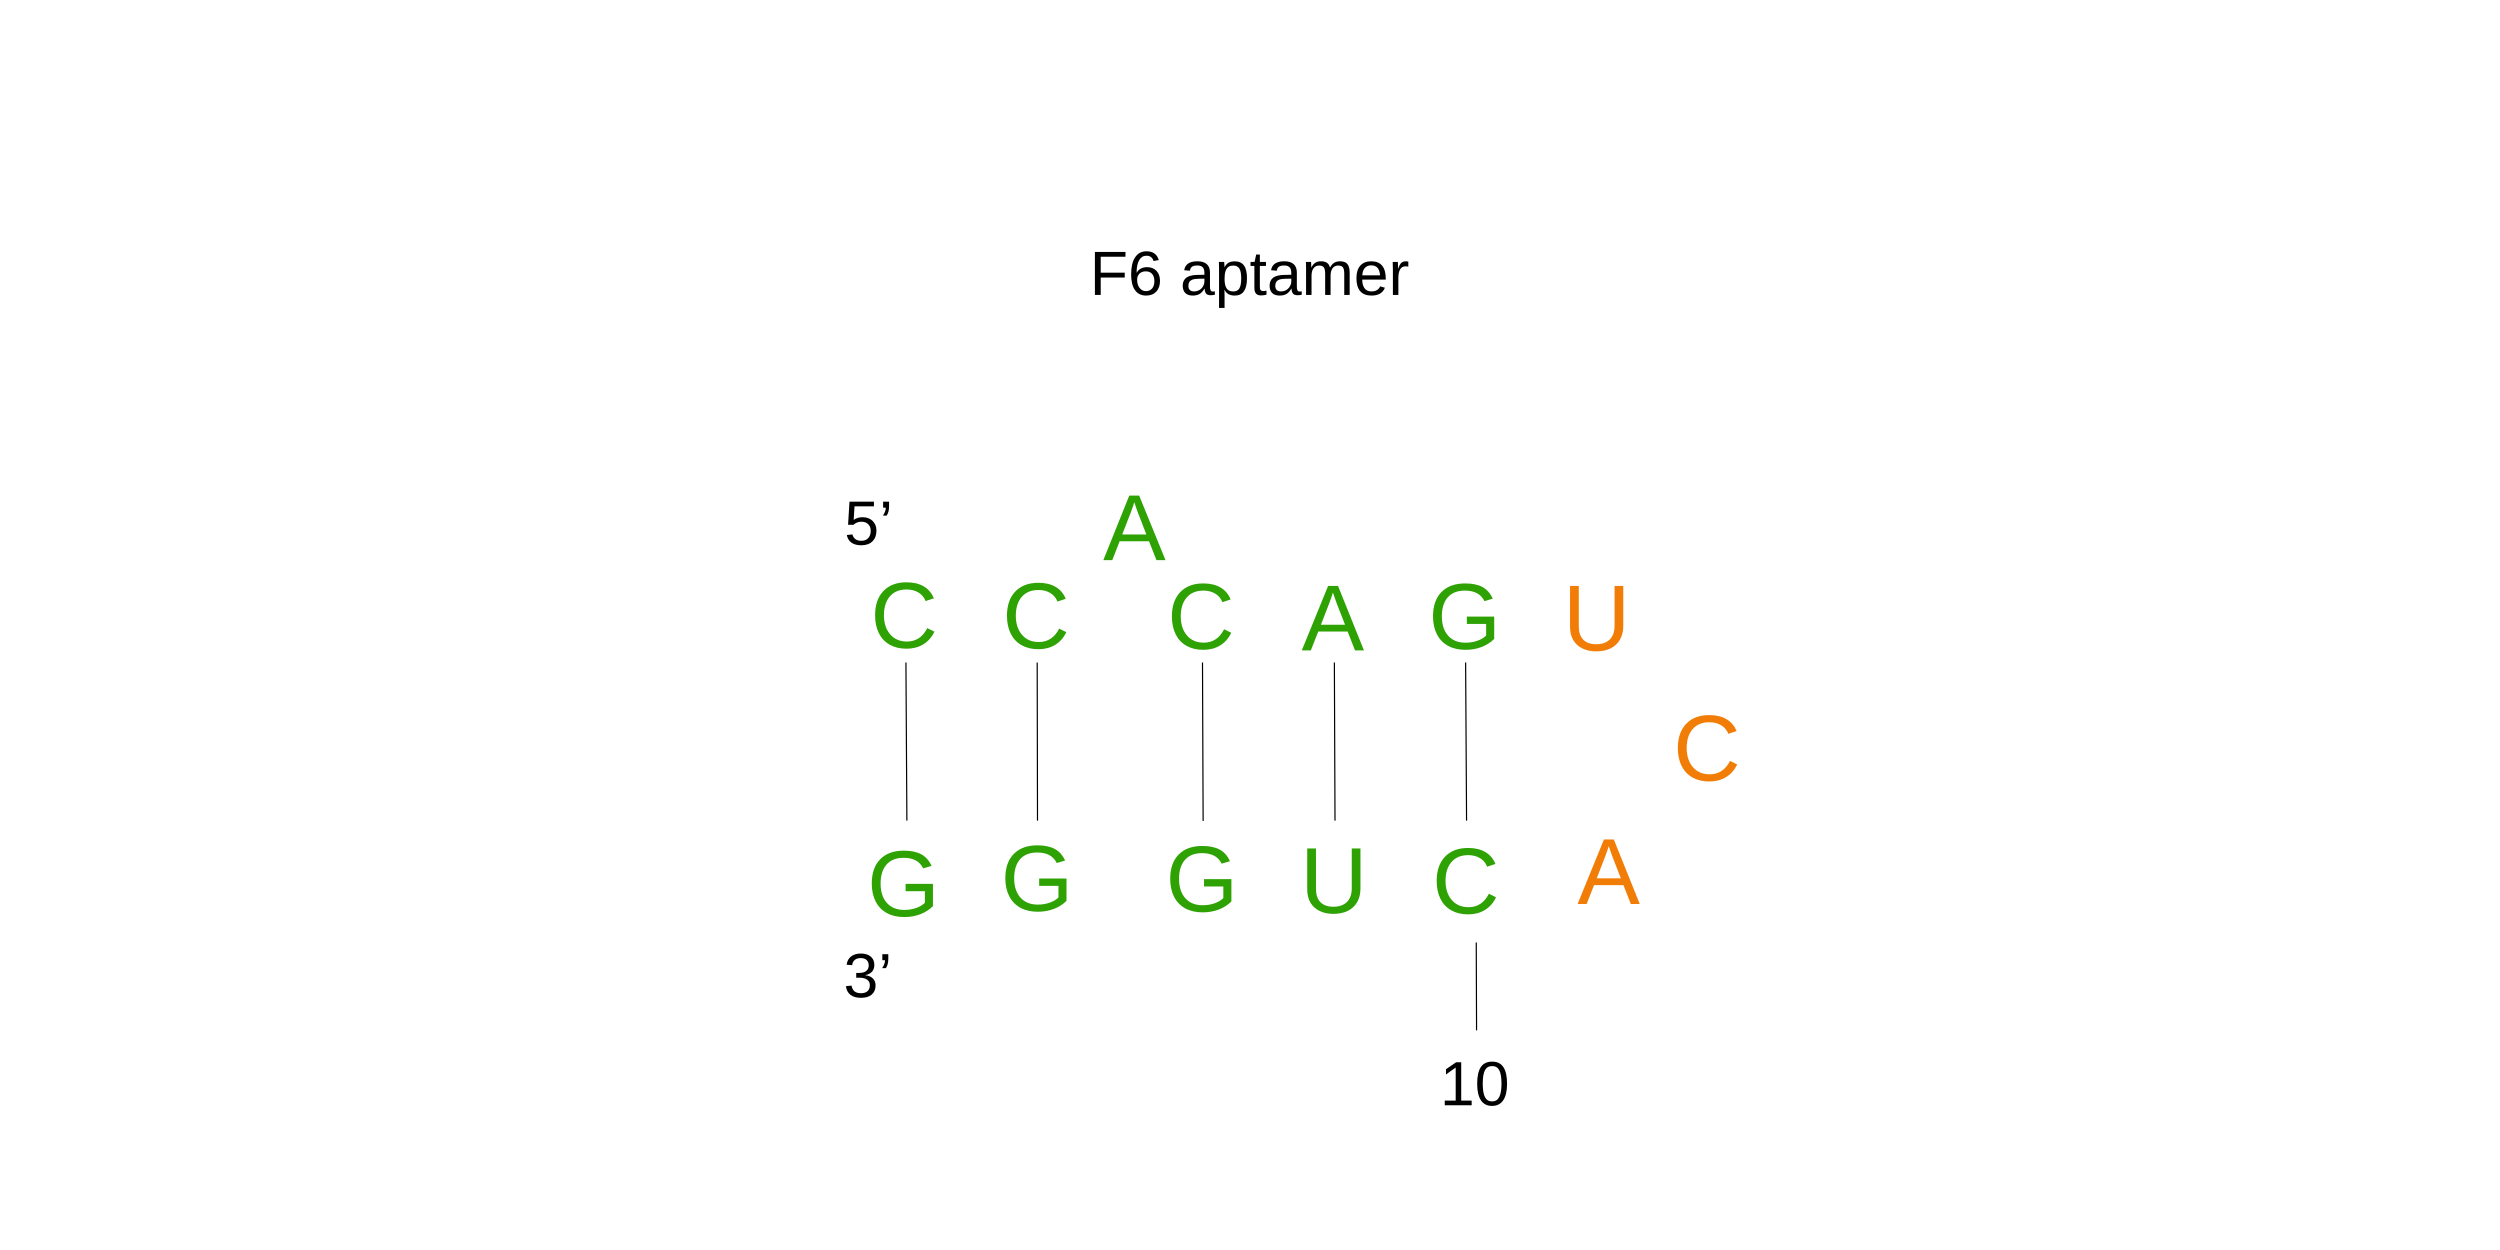
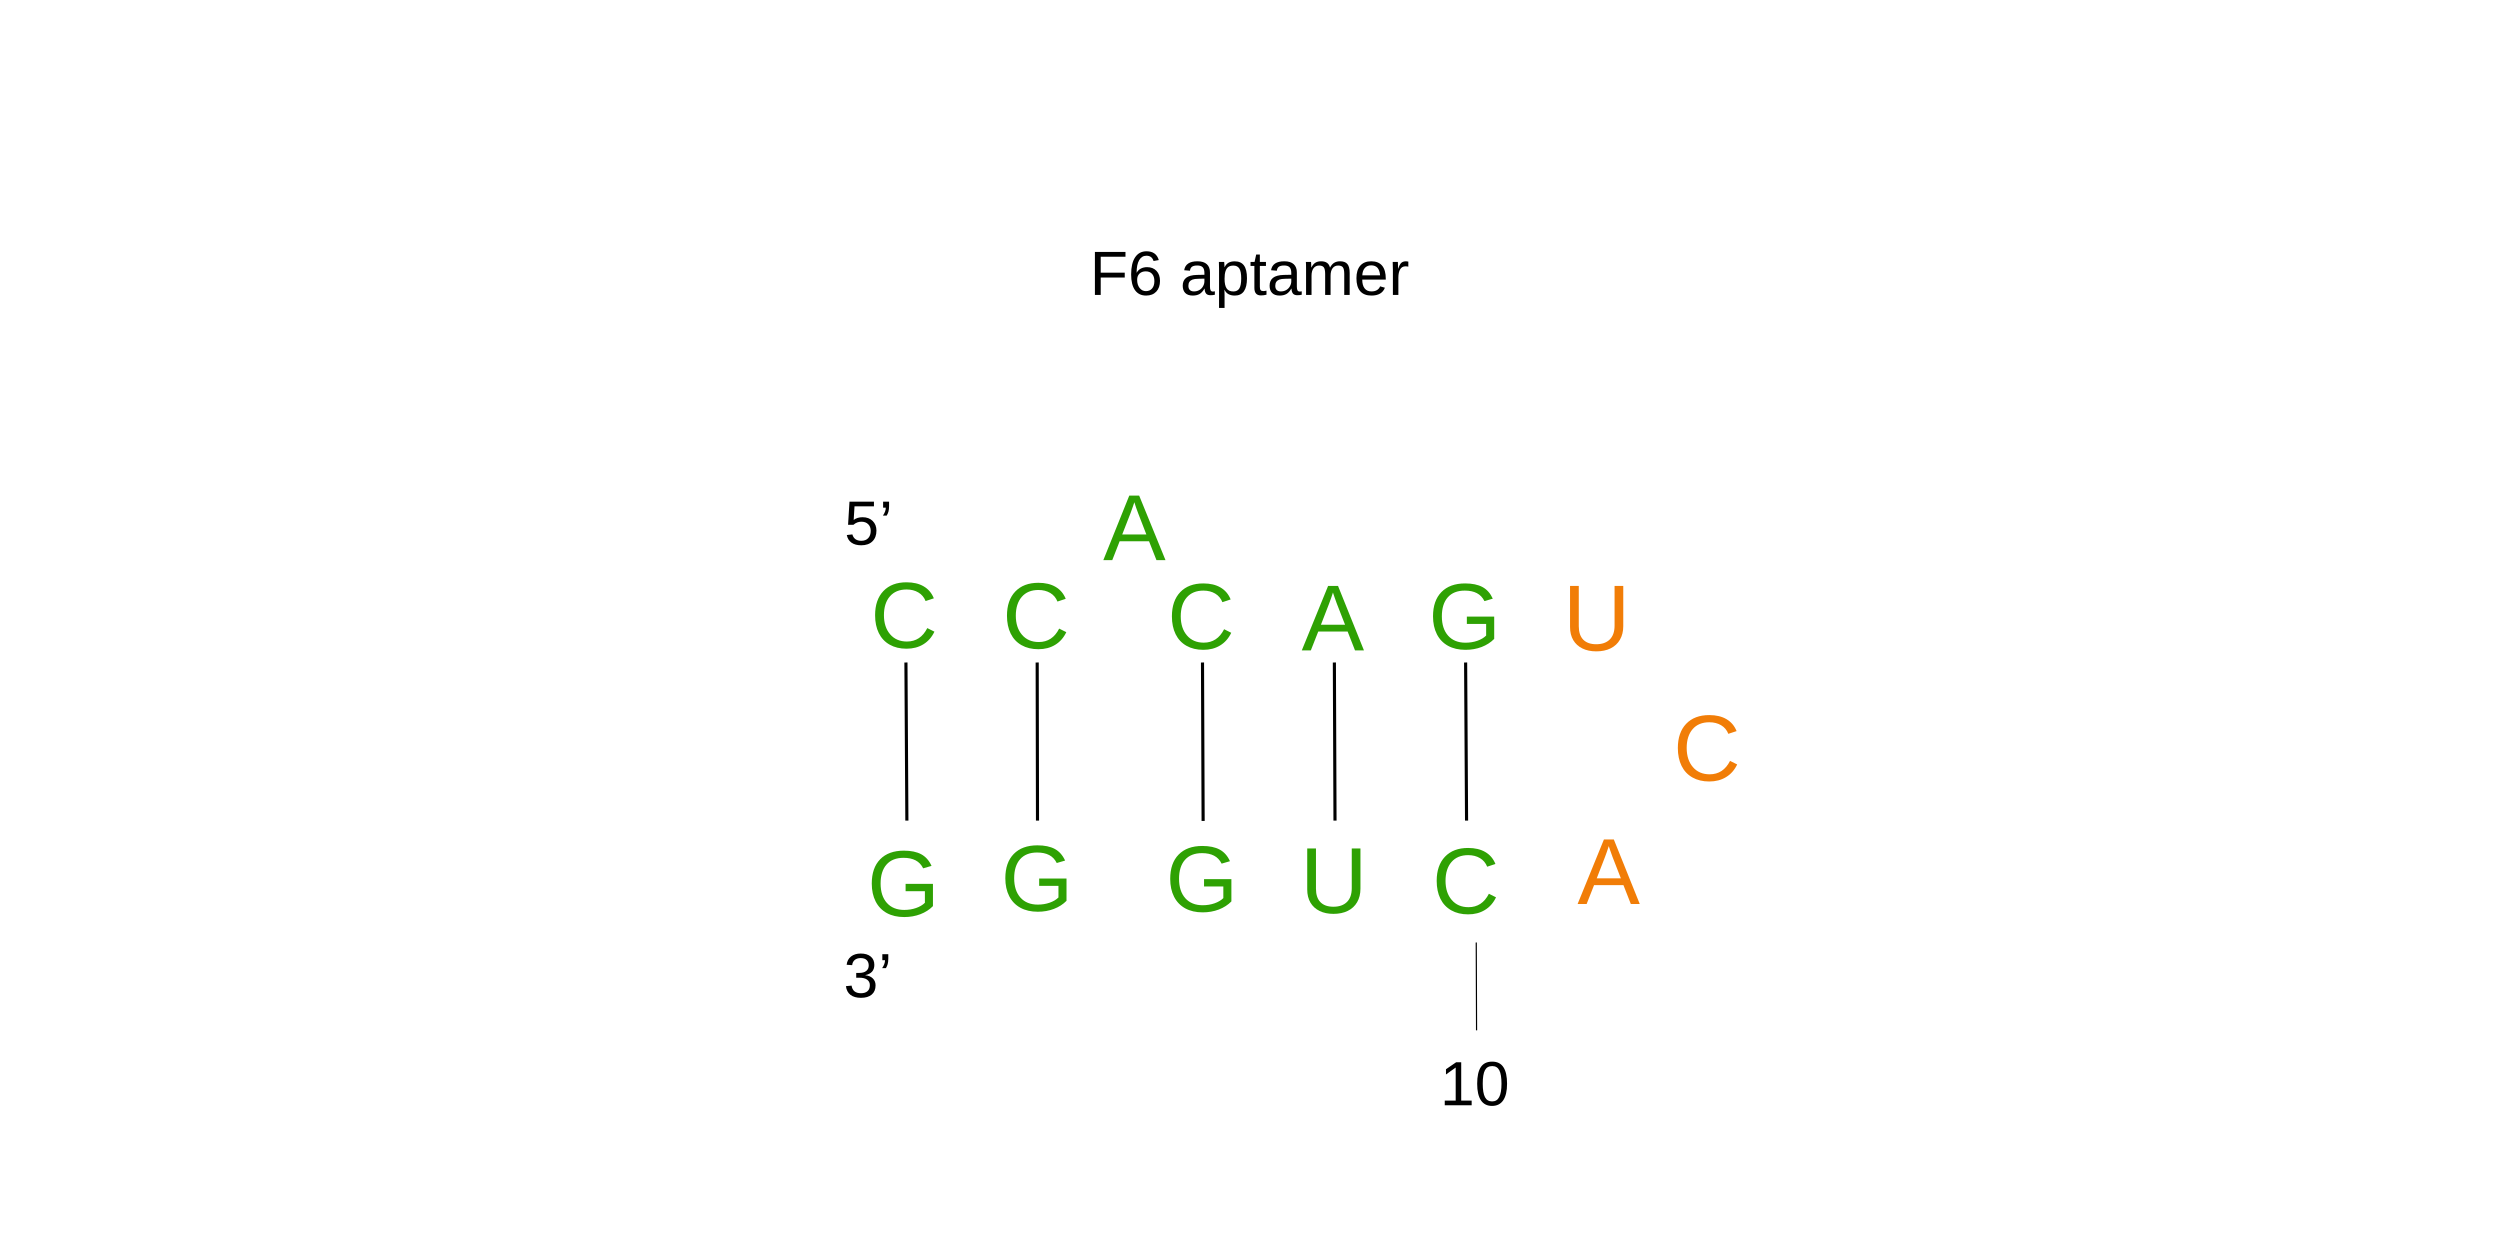
<svg xmlns="http://www.w3.org/2000/svg" id="图层_1" data-name="图层 1" viewBox="0 0 800 400">
  <defs>
    <style>
-       .cls-1, .cls-2, .cls-4, .cls-5, .cls-6, .cls-7 {
+       .cls-1, .cls-2, .cls-4, .cls-5, .cls-7, .cls-8 {
        isolation: isolate;
        font-family: ArialMT, Arial;
      }

      .cls-1, .cls-2, .cls-4, .cls-5 {
        font-size: 30px;
      }

      .cls-1, .cls-2 {
        fill: #2ea103;
      }

      .cls-2, .cls-5 {
-         letter-spacing: -0.18em;
+         letter-spacing: -0.24em;
      }

-       .cls-3 {
+       .cls-3, .cls-6 {
        fill: none;
        stroke: #000;
        stroke-miterlimit: 3.05;
-         stroke-width: 0.38px;
      }

      .cls-4, .cls-5 {
        fill: #f17d07;
      }

-       .cls-6, .cls-7 {
+       .cls-6 {
+         stroke-width: 0.38px;
+       }
+ 
+       .cls-7, .cls-8 {
        font-size: 20px;
      }

-       .cls-7 {
-         letter-spacing: -0.12em;
+       .cls-8 {
+         letter-spacing: -0.16em;
      }
    </style>
  </defs>
  <g id="ID000002">
    <text class="cls-1" transform="translate(278.5 207.29)">C</text>
  </g>
  <g id="ID000003">
    <text class="cls-1" transform="translate(320.7 207.45)">C</text>
  </g>
  <g id="ID000004">
    <text class="cls-2" transform="matrix(-1, 0, 0, 1, 373.02, 179.24)">A</text>
  </g>
  <g id="ID000005">
    <text class="cls-1" transform="translate(320.19 291.46)">G</text>
  </g>
  <g id="ID000006">
    <text class="cls-1" transform="translate(277.45 293.16)">G</text>
  </g>
  <g id="ID000007">
    <line class="cls-3" x1="289.9" y1="212" x2="290.2" y2="262.6" />
  </g>
  <g id="ID000008">
    <line class="cls-3" x1="331.9" y1="212" x2="332" y2="262.6" />
  </g>
  <g id="ID000010">
    <text class="cls-1" transform="translate(373.48 207.65)">C</text>
  </g>
  <g id="ID000011">
    <text class="cls-2" transform="translate(416.51 208.13)">A</text>
  </g>
  <g id="ID000012">
    <text class="cls-1" transform="translate(457.05 207.65)">G</text>
  </g>
  <g id="ID000013">
    <text class="cls-4" transform="translate(500.1 208.14)">U</text>
  </g>
  <g id="ID000014">
    <text class="cls-4" transform="translate(535.38 249.78)">C</text>
  </g>
  <g id="ID000015">
    <text class="cls-5" transform="translate(504.77 289.28)">A</text>
  </g>
  <g id="ID000016">
    <text class="cls-1" transform="translate(458.21 292.3)">C</text>
  </g>
  <g id="ID000017">
-     <line class="cls-3" x1="472.4" y1="301.6" x2="472.5" y2="329.7" />
+     <line class="cls-6" x1="472.4" y1="301.6" x2="472.5" y2="329.7" />
  </g>
  <g id="ID000018">
-     <text class="cls-6" transform="translate(460.79 353.69)">10</text>
+     <text class="cls-7" transform="translate(460.79 353.69)">10</text>
  </g>
  <g id="ID000019">
    <text class="cls-1" transform="translate(416 292.14)">U</text>
  </g>
  <g id="ID000020">
    <text class="cls-1" transform="translate(372.95 291.66)">G</text>
  </g>
  <g id="ID000021">
    <line class="cls-3" x1="384.8" y1="212" x2="385" y2="262.7" />
  </g>
  <g id="ID000022">
    <line class="cls-3" x1="427" y1="212" x2="427.2" y2="262.6" />
  </g>
  <g id="ID000023">
    <line class="cls-3" x1="469" y1="212" x2="469.3" y2="262.6" />
  </g>
-   <text class="cls-6" transform="translate(348.73 94.38)">F6 aptamer</text>
-   <text class="cls-6" transform="translate(270.18 174.29)">5</text>
-   <text class="cls-7" transform="translate(281.3 174.29)">’</text>
-   <text class="cls-6" transform="translate(269.93 319.1)">3</text>
-   <text class="cls-7" transform="translate(281.05 319.1)">’</text>
+   <text class="cls-7" transform="translate(348.73 94.38)">F6 aptamer</text>
+   <text class="cls-7" transform="translate(270.18 174.29)">5</text>
+   <text class="cls-8" transform="translate(281.3 174.29)">’</text>
+   <text class="cls-7" transform="translate(269.93 319.1)">3</text>
+   <text class="cls-8" transform="translate(281.05 319.1)">’</text>
</svg>
